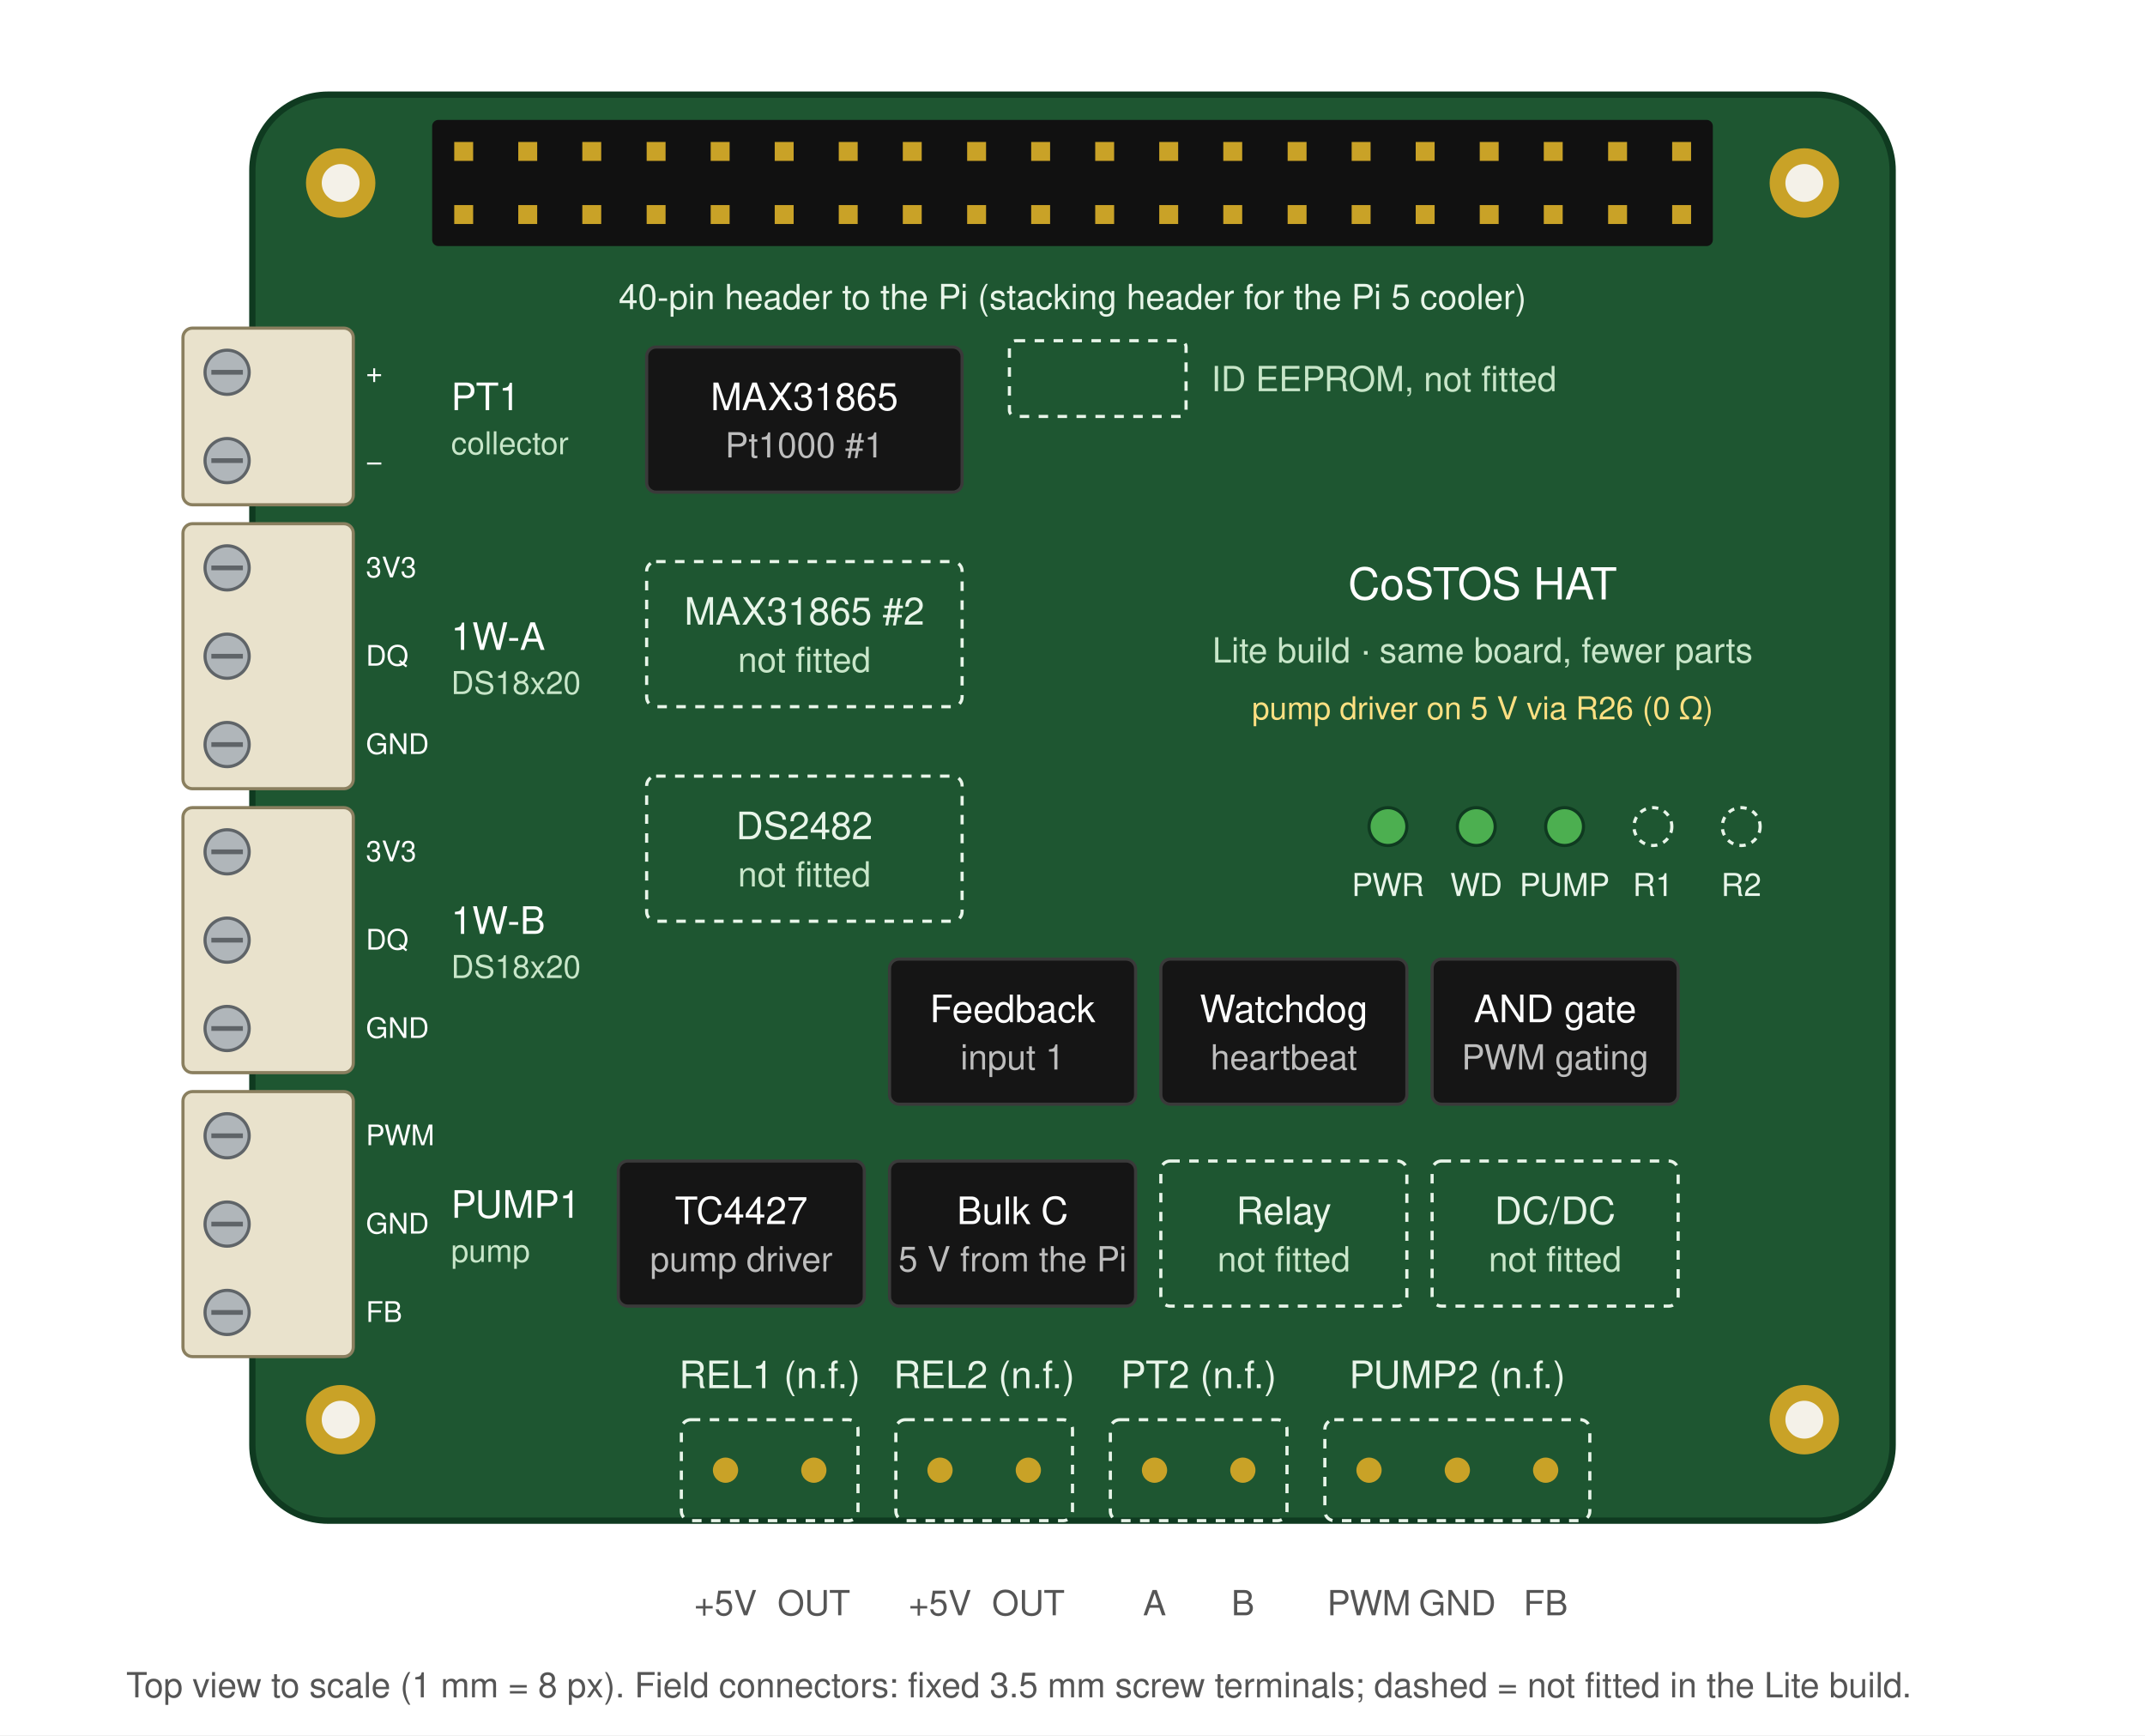
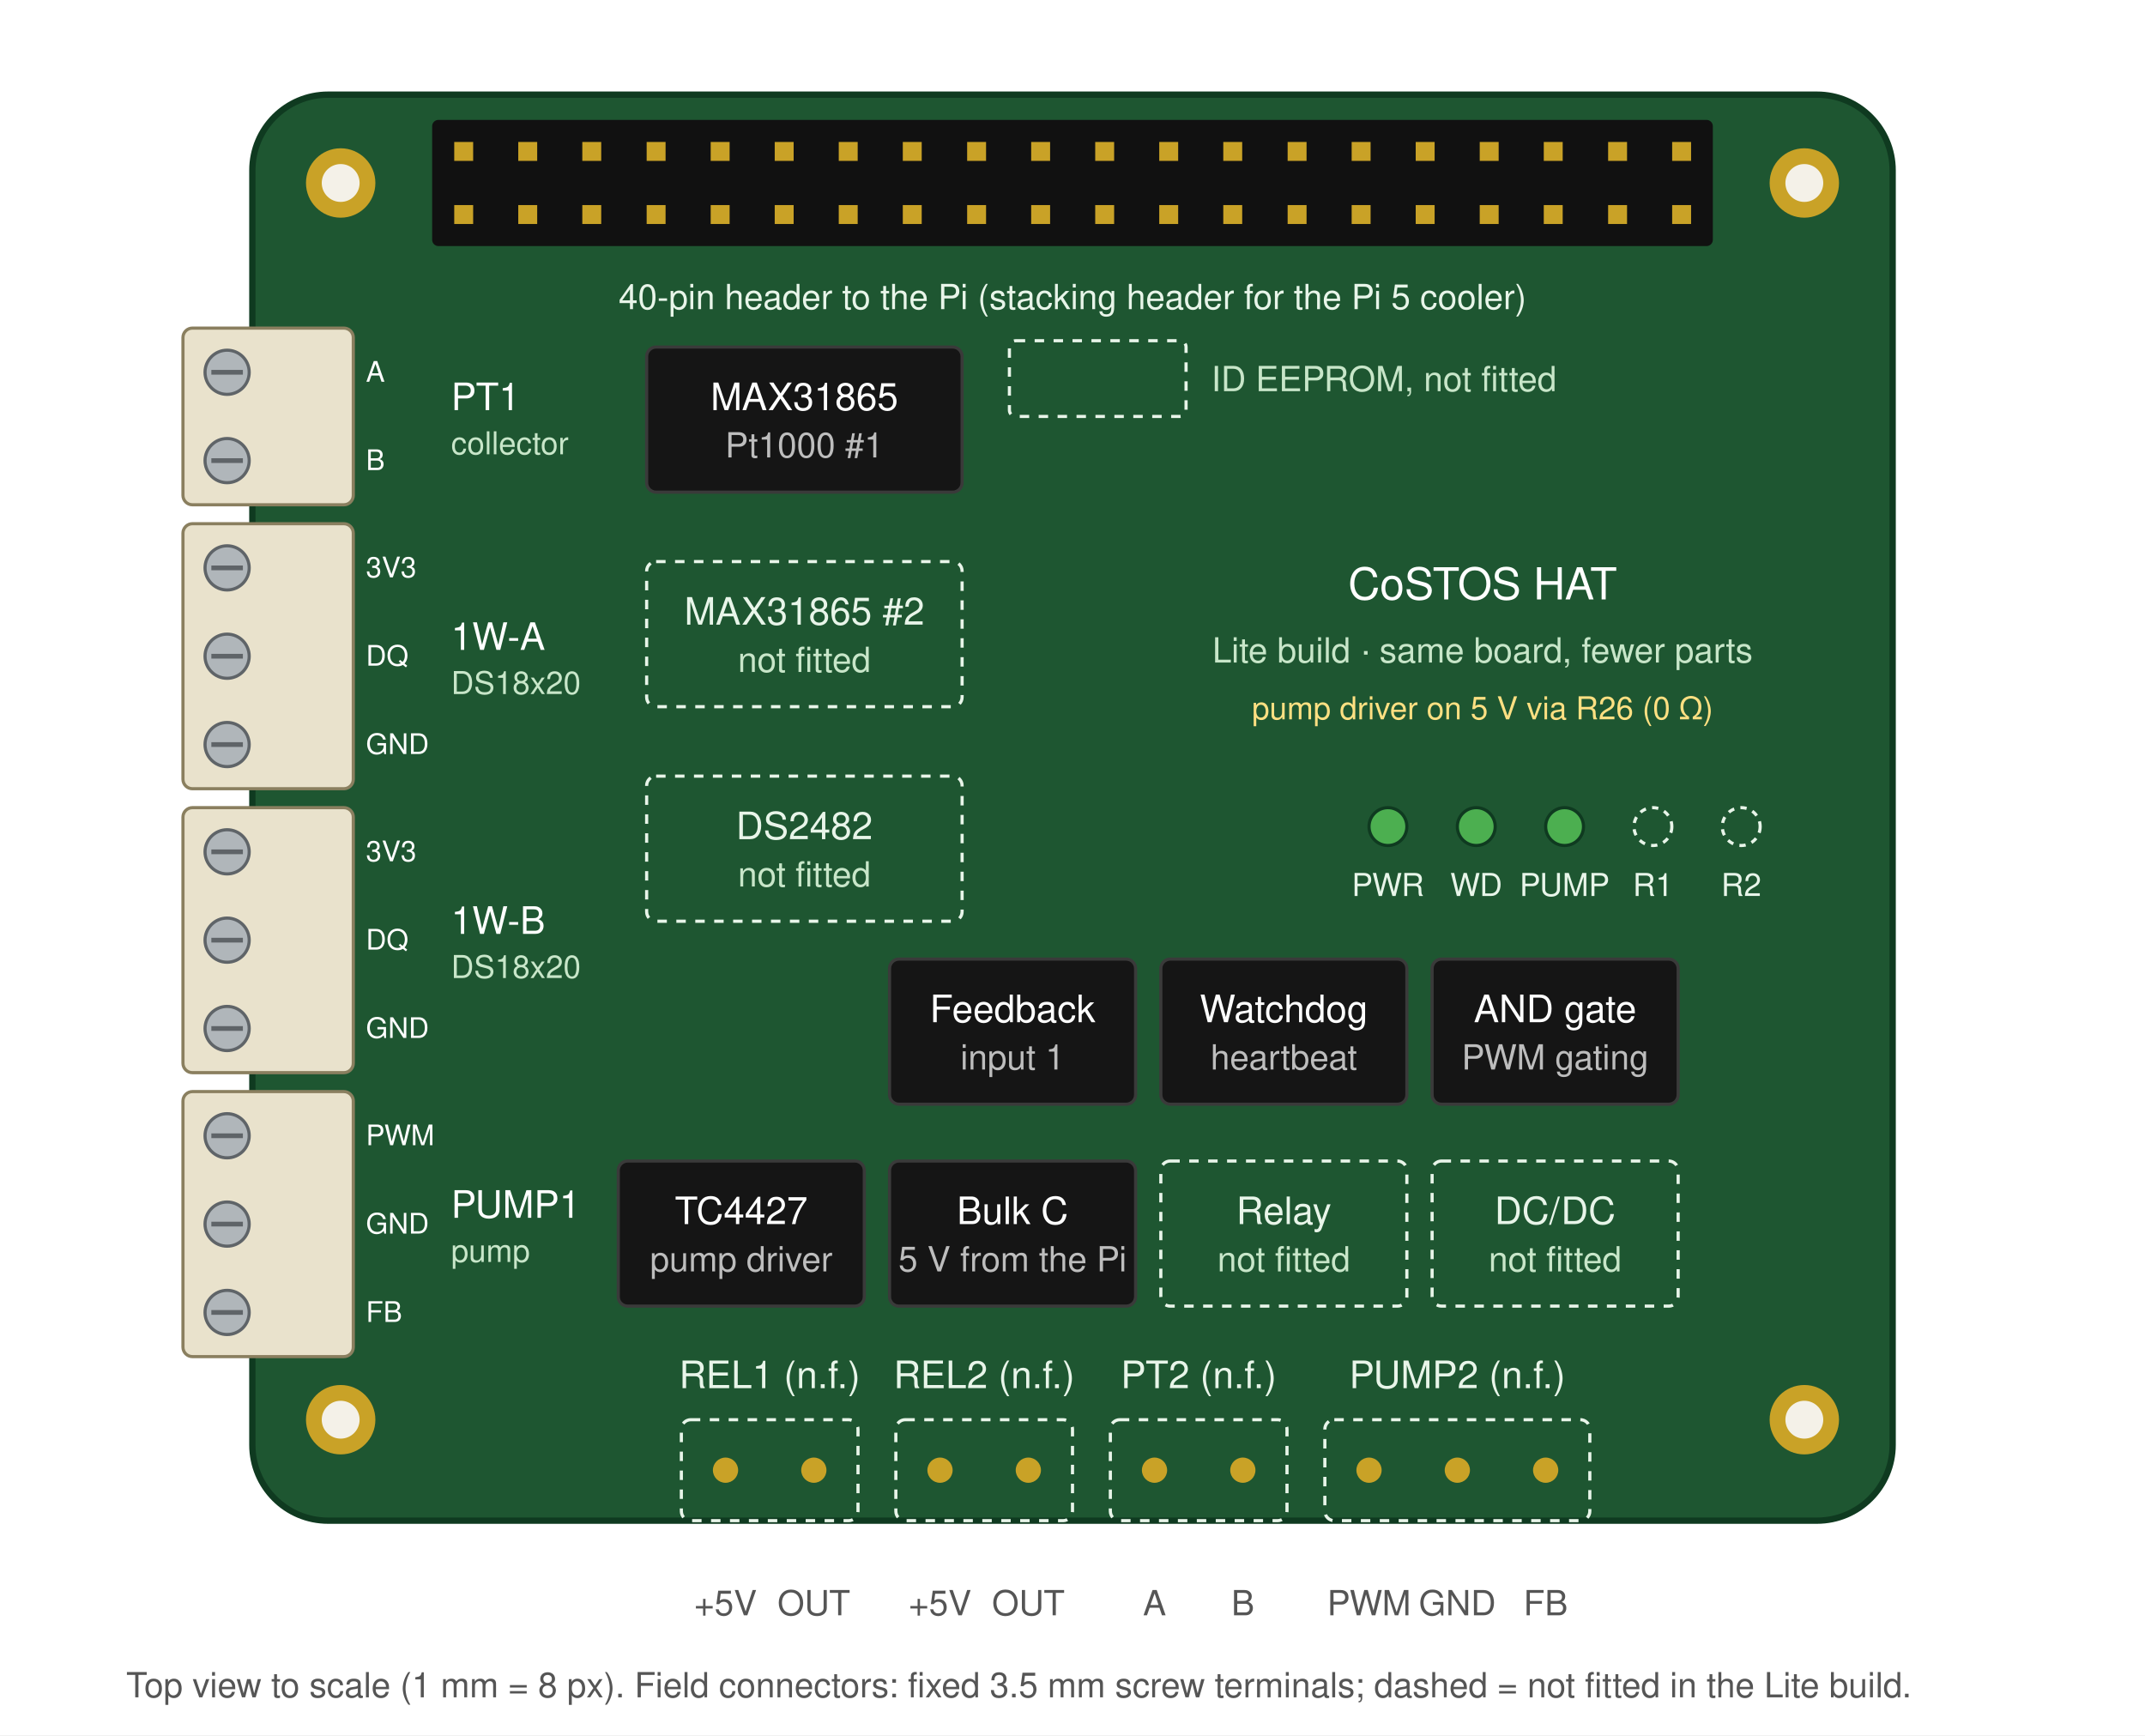
<svg xmlns="http://www.w3.org/2000/svg" width="680" height="550" viewBox="0 0 680 550" font-family="Helvetica, Arial, sans-serif">
  <rect width="680" height="550" fill="white" />
  <rect x="80" y="30" width="520" height="452" rx="24" fill="#1E5631" stroke="#0F3A20" stroke-width="2" />
  <circle cx="108" cy="58" r="11" fill="#C9A227" />
  <circle cx="108" cy="58" r="6" fill="#F4F1E8" />
  <circle cx="572" cy="58" r="11" fill="#C9A227" />
  <circle cx="572" cy="58" r="6" fill="#F4F1E8" />
  <circle cx="108" cy="450" r="11" fill="#C9A227" />
  <circle cx="108" cy="450" r="6" fill="#F4F1E8" />
  <circle cx="572" cy="450" r="11" fill="#C9A227" />
  <circle cx="572" cy="450" r="6" fill="#F4F1E8" />
  <rect x="137" y="38" width="406" height="40" rx="2" fill="#111111" />
  <rect x="144.0" y="45" width="6" height="6" fill="#C9A227" />
  <rect x="144.0" y="65" width="6" height="6" fill="#C9A227" />
  <rect x="164.3" y="45" width="6" height="6" fill="#C9A227" />
  <rect x="164.3" y="65" width="6" height="6" fill="#C9A227" />
  <rect x="184.6" y="45" width="6" height="6" fill="#C9A227" />
  <rect x="184.6" y="65" width="6" height="6" fill="#C9A227" />
  <rect x="205.0" y="45" width="6" height="6" fill="#C9A227" />
  <rect x="205.0" y="65" width="6" height="6" fill="#C9A227" />
  <rect x="225.3" y="45" width="6" height="6" fill="#C9A227" />
  <rect x="225.3" y="65" width="6" height="6" fill="#C9A227" />
  <rect x="245.6" y="45" width="6" height="6" fill="#C9A227" />
  <rect x="245.6" y="65" width="6" height="6" fill="#C9A227" />
  <rect x="265.9" y="45" width="6" height="6" fill="#C9A227" />
  <rect x="265.9" y="65" width="6" height="6" fill="#C9A227" />
  <rect x="286.2" y="45" width="6" height="6" fill="#C9A227" />
  <rect x="286.2" y="65" width="6" height="6" fill="#C9A227" />
  <rect x="306.6" y="45" width="6" height="6" fill="#C9A227" />
  <rect x="306.6" y="65" width="6" height="6" fill="#C9A227" />
  <rect x="326.9" y="45" width="6" height="6" fill="#C9A227" />
  <rect x="326.9" y="65" width="6" height="6" fill="#C9A227" />
  <rect x="347.2" y="45" width="6" height="6" fill="#C9A227" />
  <rect x="347.2" y="65" width="6" height="6" fill="#C9A227" />
  <rect x="367.5" y="45" width="6" height="6" fill="#C9A227" />
  <rect x="367.5" y="65" width="6" height="6" fill="#C9A227" />
  <rect x="387.8" y="45" width="6" height="6" fill="#C9A227" />
  <rect x="387.8" y="65" width="6" height="6" fill="#C9A227" />
  <rect x="408.2" y="45" width="6" height="6" fill="#C9A227" />
  <rect x="408.2" y="65" width="6" height="6" fill="#C9A227" />
  <rect x="428.5" y="45" width="6" height="6" fill="#C9A227" />
  <rect x="428.5" y="65" width="6" height="6" fill="#C9A227" />
  <rect x="448.8" y="45" width="6" height="6" fill="#C9A227" />
  <rect x="448.8" y="65" width="6" height="6" fill="#C9A227" />
  <rect x="469.1" y="45" width="6" height="6" fill="#C9A227" />
  <rect x="469.1" y="65" width="6" height="6" fill="#C9A227" />
  <rect x="489.4" y="45" width="6" height="6" fill="#C9A227" />
  <rect x="489.4" y="65" width="6" height="6" fill="#C9A227" />
  <rect x="509.8" y="45" width="6" height="6" fill="#C9A227" />
  <rect x="509.8" y="65" width="6" height="6" fill="#C9A227" />
  <rect x="530.1" y="45" width="6" height="6" fill="#C9A227" />
  <rect x="530.1" y="65" width="6" height="6" fill="#C9A227" />
  <text class="ts" x="340" y="98" text-anchor="middle" style="font-size:11px;font-weight:400;fill:#E8F5E9">40-pin header to the Pi (stacking header for the Pi 5 cooler)</text>
  <rect x="320" y="108" width="56" height="24" rx="2" fill="none" stroke="#E8F5E9" stroke-width="1" stroke-dasharray="3 3" />
  <text class="ts" x="384" y="124" text-anchor="start" style="font-size:11px;font-weight:400;fill:#C8E6C9">ID EEPROM, not fitted</text>
-   <text class="ts" x="116" y="121" text-anchor="start" style="font-size:9px;font-weight:400;fill:#ffffff">+</text>
-   <text class="ts" x="116" y="149" text-anchor="start" style="font-size:9px;font-weight:400;fill:#ffffff">−</text>
+   <text class="ts" x="116" y="121" text-anchor="start" style="font-size:9px;font-weight:400;fill:#ffffff">A</text>
+   <text class="ts" x="116" y="149" text-anchor="start" style="font-size:9px;font-weight:400;fill:#ffffff">B</text>
  <rect x="58" y="104" width="54" height="56" rx="3" fill="#E9E2CC" stroke="#8A7F5F" stroke-width="1" />
  <circle cx="72" cy="118" r="7" fill="#B0B6BA" stroke="#5F6468" />
  <line x1="67" y1="118" x2="77" y2="118" stroke="#5F6468" stroke-width="1.5" />
  <circle cx="72" cy="146" r="7" fill="#B0B6BA" stroke="#5F6468" />
  <line x1="67" y1="146" x2="77" y2="146" stroke="#5F6468" stroke-width="1.5" />
  <text class="th" x="143" y="130.0" text-anchor="start" style="font-size:12px;font-weight:500;fill:#ffffff">PT1</text>
  <text class="ts" x="143" y="144.0" text-anchor="start" style="font-size:10px;font-weight:400;fill:#C8E6C9">collector</text>
  <text class="ts" x="116" y="183" text-anchor="start" style="font-size:9px;font-weight:400;fill:#ffffff">3V3</text>
  <text class="ts" x="116" y="211" text-anchor="start" style="font-size:9px;font-weight:400;fill:#ffffff">DQ</text>
  <text class="ts" x="116" y="239" text-anchor="start" style="font-size:9px;font-weight:400;fill:#ffffff">GND</text>
  <rect x="58" y="166" width="54" height="84" rx="3" fill="#E9E2CC" stroke="#8A7F5F" stroke-width="1" />
  <circle cx="72" cy="180" r="7" fill="#B0B6BA" stroke="#5F6468" />
  <line x1="67" y1="180" x2="77" y2="180" stroke="#5F6468" stroke-width="1.5" />
  <circle cx="72" cy="208" r="7" fill="#B0B6BA" stroke="#5F6468" />
  <line x1="67" y1="208" x2="77" y2="208" stroke="#5F6468" stroke-width="1.5" />
  <circle cx="72" cy="236" r="7" fill="#B0B6BA" stroke="#5F6468" />
  <line x1="67" y1="236" x2="77" y2="236" stroke="#5F6468" stroke-width="1.5" />
  <text class="th" x="143" y="206.0" text-anchor="start" style="font-size:12px;font-weight:500;fill:#ffffff">1W-A</text>
  <text class="ts" x="143" y="220.0" text-anchor="start" style="font-size:10px;font-weight:400;fill:#C8E6C9">DS18x20</text>
  <text class="ts" x="116" y="273" text-anchor="start" style="font-size:9px;font-weight:400;fill:#ffffff">3V3</text>
  <text class="ts" x="116" y="301" text-anchor="start" style="font-size:9px;font-weight:400;fill:#ffffff">DQ</text>
  <text class="ts" x="116" y="329" text-anchor="start" style="font-size:9px;font-weight:400;fill:#ffffff">GND</text>
  <rect x="58" y="256" width="54" height="84" rx="3" fill="#E9E2CC" stroke="#8A7F5F" stroke-width="1" />
  <circle cx="72" cy="270" r="7" fill="#B0B6BA" stroke="#5F6468" />
  <line x1="67" y1="270" x2="77" y2="270" stroke="#5F6468" stroke-width="1.5" />
  <circle cx="72" cy="298" r="7" fill="#B0B6BA" stroke="#5F6468" />
  <line x1="67" y1="298" x2="77" y2="298" stroke="#5F6468" stroke-width="1.5" />
  <circle cx="72" cy="326" r="7" fill="#B0B6BA" stroke="#5F6468" />
  <line x1="67" y1="326" x2="77" y2="326" stroke="#5F6468" stroke-width="1.5" />
  <text class="th" x="143" y="296.0" text-anchor="start" style="font-size:12px;font-weight:500;fill:#ffffff">1W-B</text>
  <text class="ts" x="143" y="310.0" text-anchor="start" style="font-size:10px;font-weight:400;fill:#C8E6C9">DS18x20</text>
  <text class="ts" x="116" y="363" text-anchor="start" style="font-size:9px;font-weight:400;fill:#ffffff">PWM</text>
  <text class="ts" x="116" y="391" text-anchor="start" style="font-size:9px;font-weight:400;fill:#ffffff">GND</text>
  <text class="ts" x="116" y="419" text-anchor="start" style="font-size:9px;font-weight:400;fill:#ffffff">FB</text>
  <rect x="58" y="346" width="54" height="84" rx="3" fill="#E9E2CC" stroke="#8A7F5F" stroke-width="1" />
  <circle cx="72" cy="360" r="7" fill="#B0B6BA" stroke="#5F6468" />
  <line x1="67" y1="360" x2="77" y2="360" stroke="#5F6468" stroke-width="1.5" />
  <circle cx="72" cy="388" r="7" fill="#B0B6BA" stroke="#5F6468" />
  <line x1="67" y1="388" x2="77" y2="388" stroke="#5F6468" stroke-width="1.5" />
  <circle cx="72" cy="416" r="7" fill="#B0B6BA" stroke="#5F6468" />
  <line x1="67" y1="416" x2="77" y2="416" stroke="#5F6468" stroke-width="1.5" />
  <text class="th" x="143" y="386.0" text-anchor="start" style="font-size:12px;font-weight:500;fill:#ffffff">PUMP1</text>
  <text class="ts" x="143" y="400.0" text-anchor="start" style="font-size:10px;font-weight:400;fill:#C8E6C9">pump</text>
  <rect x="216" y="450" width="56" height="32" rx="3" fill="none" stroke="#E8F5E9" stroke-width="1" stroke-dasharray="3 3" />
  <circle cx="230" cy="466" r="4" fill="#C9A227" />
  <text class="ts" x="230" y="512" text-anchor="middle" style="font-size:11px;font-weight:400;fill:#555555">+5V</text>
  <circle cx="258" cy="466" r="4" fill="#C9A227" />
  <text class="ts" x="258" y="512" text-anchor="middle" style="font-size:11px;font-weight:400;fill:#555555">OUT</text>
  <text class="th" x="244.0" y="440" text-anchor="middle" style="font-size:12px;font-weight:500;fill:#E8F5E9">REL1 (n.f.)</text>
  <rect x="284" y="450" width="56" height="32" rx="3" fill="none" stroke="#E8F5E9" stroke-width="1" stroke-dasharray="3 3" />
  <circle cx="298" cy="466" r="4" fill="#C9A227" />
  <text class="ts" x="298" y="512" text-anchor="middle" style="font-size:11px;font-weight:400;fill:#555555">+5V</text>
  <circle cx="326" cy="466" r="4" fill="#C9A227" />
  <text class="ts" x="326" y="512" text-anchor="middle" style="font-size:11px;font-weight:400;fill:#555555">OUT</text>
  <text class="th" x="312.0" y="440" text-anchor="middle" style="font-size:12px;font-weight:500;fill:#E8F5E9">REL2 (n.f.)</text>
  <rect x="352" y="450" width="56" height="32" rx="3" fill="none" stroke="#E8F5E9" stroke-width="1" stroke-dasharray="3 3" />
  <circle cx="366" cy="466" r="4" fill="#C9A227" />
  <text class="ts" x="366" y="512" text-anchor="middle" style="font-size:11px;font-weight:400;fill:#555555">A</text>
  <circle cx="394" cy="466" r="4" fill="#C9A227" />
  <text class="ts" x="394" y="512" text-anchor="middle" style="font-size:11px;font-weight:400;fill:#555555">B</text>
  <text class="th" x="380.0" y="440" text-anchor="middle" style="font-size:12px;font-weight:500;fill:#E8F5E9">PT2 (n.f.)</text>
  <rect x="420" y="450" width="84" height="32" rx="3" fill="none" stroke="#E8F5E9" stroke-width="1" stroke-dasharray="3 3" />
  <circle cx="434" cy="466" r="4" fill="#C9A227" />
  <text class="ts" x="434" y="512" text-anchor="middle" style="font-size:11px;font-weight:400;fill:#555555">PWM</text>
  <circle cx="462" cy="466" r="4" fill="#C9A227" />
  <text class="ts" x="462" y="512" text-anchor="middle" style="font-size:11px;font-weight:400;fill:#555555">GND</text>
  <circle cx="490" cy="466" r="4" fill="#C9A227" />
  <text class="ts" x="490" y="512" text-anchor="middle" style="font-size:11px;font-weight:400;fill:#555555">FB</text>
  <text class="th" x="462.0" y="440" text-anchor="middle" style="font-size:12px;font-weight:500;fill:#E8F5E9">PUMP2 (n.f.)</text>
  <rect x="205" y="110" width="100" height="46" rx="3" fill="#151515" stroke="#3a3a3a" stroke-width="1" />
  <text class="th" x="255.0" y="130.0" text-anchor="middle" style="font-size:12px;font-weight:500;fill:#ffffff">MAX31865</text>
  <text class="ts" x="255.0" y="145.0" text-anchor="middle" style="font-size:11px;font-weight:400;fill:#bdbdbd">Pt1000 #1</text>
  <rect x="205" y="178" width="100" height="46" rx="3" fill="none" stroke="#E8F5E9" stroke-width="1" stroke-dasharray="3 3" />
  <text class="th" x="255" y="198" text-anchor="middle" style="font-size:12px;font-weight:500;fill:#E8F5E9">MAX31865 #2</text>
  <text class="ts" x="255" y="213" text-anchor="middle" style="font-size:11px;font-weight:400;fill:#C8E6C9">not fitted</text>
  <rect x="205" y="246" width="100" height="46" rx="3" fill="none" stroke="#E8F5E9" stroke-width="1" stroke-dasharray="3 3" />
  <text class="th" x="255" y="266" text-anchor="middle" style="font-size:12px;font-weight:500;fill:#E8F5E9">DS2482</text>
  <text class="ts" x="255" y="281" text-anchor="middle" style="font-size:11px;font-weight:400;fill:#C8E6C9">not fitted</text>
  <rect x="196" y="368" width="78" height="46" rx="3" fill="#151515" stroke="#3a3a3a" stroke-width="1" />
  <text class="th" x="235.0" y="388.0" text-anchor="middle" style="font-size:12px;font-weight:500;fill:#ffffff">TC4427</text>
  <text class="ts" x="235.0" y="403.0" text-anchor="middle" style="font-size:11px;font-weight:400;fill:#bdbdbd">pump driver</text>
  <rect x="282" y="368" width="78" height="46" rx="3" fill="#151515" stroke="#3a3a3a" stroke-width="1" />
  <text class="th" x="321.0" y="388.0" text-anchor="middle" style="font-size:12px;font-weight:500;fill:#ffffff">Bulk C</text>
  <text class="ts" x="321.0" y="403.0" text-anchor="middle" style="font-size:11px;font-weight:400;fill:#bdbdbd">5 V from the Pi</text>
  <rect x="368" y="368" width="78" height="46" rx="3" fill="none" stroke="#E8F5E9" stroke-width="1" stroke-dasharray="3 3" />
  <text class="th" x="407.0" y="388.0" text-anchor="middle" style="font-size:12px;font-weight:500;fill:#E8F5E9">Relay</text>
  <text class="ts" x="407.0" y="403.0" text-anchor="middle" style="font-size:11px;font-weight:400;fill:#C8E6C9">not fitted</text>
  <rect x="454" y="368" width="78" height="46" rx="3" fill="none" stroke="#E8F5E9" stroke-width="1" stroke-dasharray="3 3" />
  <text class="th" x="493.0" y="388.0" text-anchor="middle" style="font-size:12px;font-weight:500;fill:#E8F5E9">DC/DC</text>
  <text class="ts" x="493.0" y="403.0" text-anchor="middle" style="font-size:11px;font-weight:400;fill:#C8E6C9">not fitted</text>
  <text class="ts" x="470" y="228" text-anchor="middle" style="font-size:10px;font-weight:400;fill:#FFE082">pump driver on 5 V via R26 (0 Ω)</text>
  <rect x="282" y="304" width="78" height="46" rx="3" fill="#151515" stroke="#3a3a3a" stroke-width="1" />
  <text class="th" x="321.0" y="324.0" text-anchor="middle" style="font-size:12px;font-weight:500;fill:#ffffff">Feedback</text>
  <text class="ts" x="321.0" y="339.0" text-anchor="middle" style="font-size:11px;font-weight:400;fill:#bdbdbd">input 1</text>
  <rect x="368" y="304" width="78" height="46" rx="3" fill="#151515" stroke="#3a3a3a" stroke-width="1" />
  <text class="th" x="407.0" y="324.0" text-anchor="middle" style="font-size:12px;font-weight:500;fill:#ffffff">Watchdog</text>
  <text class="ts" x="407.0" y="339.0" text-anchor="middle" style="font-size:11px;font-weight:400;fill:#bdbdbd">heartbeat</text>
  <rect x="454" y="304" width="78" height="46" rx="3" fill="#151515" stroke="#3a3a3a" stroke-width="1" />
  <text class="th" x="493.0" y="324.0" text-anchor="middle" style="font-size:12px;font-weight:500;fill:#ffffff">AND gate</text>
  <text class="ts" x="493.0" y="339.0" text-anchor="middle" style="font-size:11px;font-weight:400;fill:#bdbdbd">PWM gating</text>
  <circle cx="440" cy="262" r="6" fill="#4CAF50" stroke="#0F3A20" />
  <text class="ts" x="440" y="284" text-anchor="middle" style="font-size:10px;font-weight:400;fill:#E8F5E9">PWR</text>
  <circle cx="468" cy="262" r="6" fill="#4CAF50" stroke="#0F3A20" />
  <text class="ts" x="468" y="284" text-anchor="middle" style="font-size:10px;font-weight:400;fill:#E8F5E9">WD</text>
  <circle cx="496" cy="262" r="6" fill="#4CAF50" stroke="#0F3A20" />
  <text class="ts" x="496" y="284" text-anchor="middle" style="font-size:10px;font-weight:400;fill:#E8F5E9">PUMP</text>
  <circle cx="524" cy="262" r="6" fill="none" stroke="#E8F5E9" stroke-dasharray="2 2" />
  <text class="ts" x="524" y="284" text-anchor="middle" style="font-size:10px;font-weight:400;fill:#E8F5E9">R1</text>
  <circle cx="552" cy="262" r="6" fill="none" stroke="#E8F5E9" stroke-dasharray="2 2" />
  <text class="ts" x="552" y="284" text-anchor="middle" style="font-size:10px;font-weight:400;fill:#E8F5E9">R2</text>
  <text class="th" x="470" y="190" text-anchor="middle" style="font-size:14px;font-weight:500;fill:#ffffff">CoSTOS HAT</text>
  <text class="ts" x="470" y="210" text-anchor="middle" style="font-size:11px;font-weight:400;fill:#C8E6C9">Lite build · same board, fewer parts</text>
  <text class="ts" x="40" y="538" text-anchor="start" style="font-size:11px;font-weight:400;fill:#555555">Top view to scale (1 mm = 8 px). Field connectors: fixed 3.5 mm screw terminals; dashed = not fitted in the Lite build.</text>
</svg>
